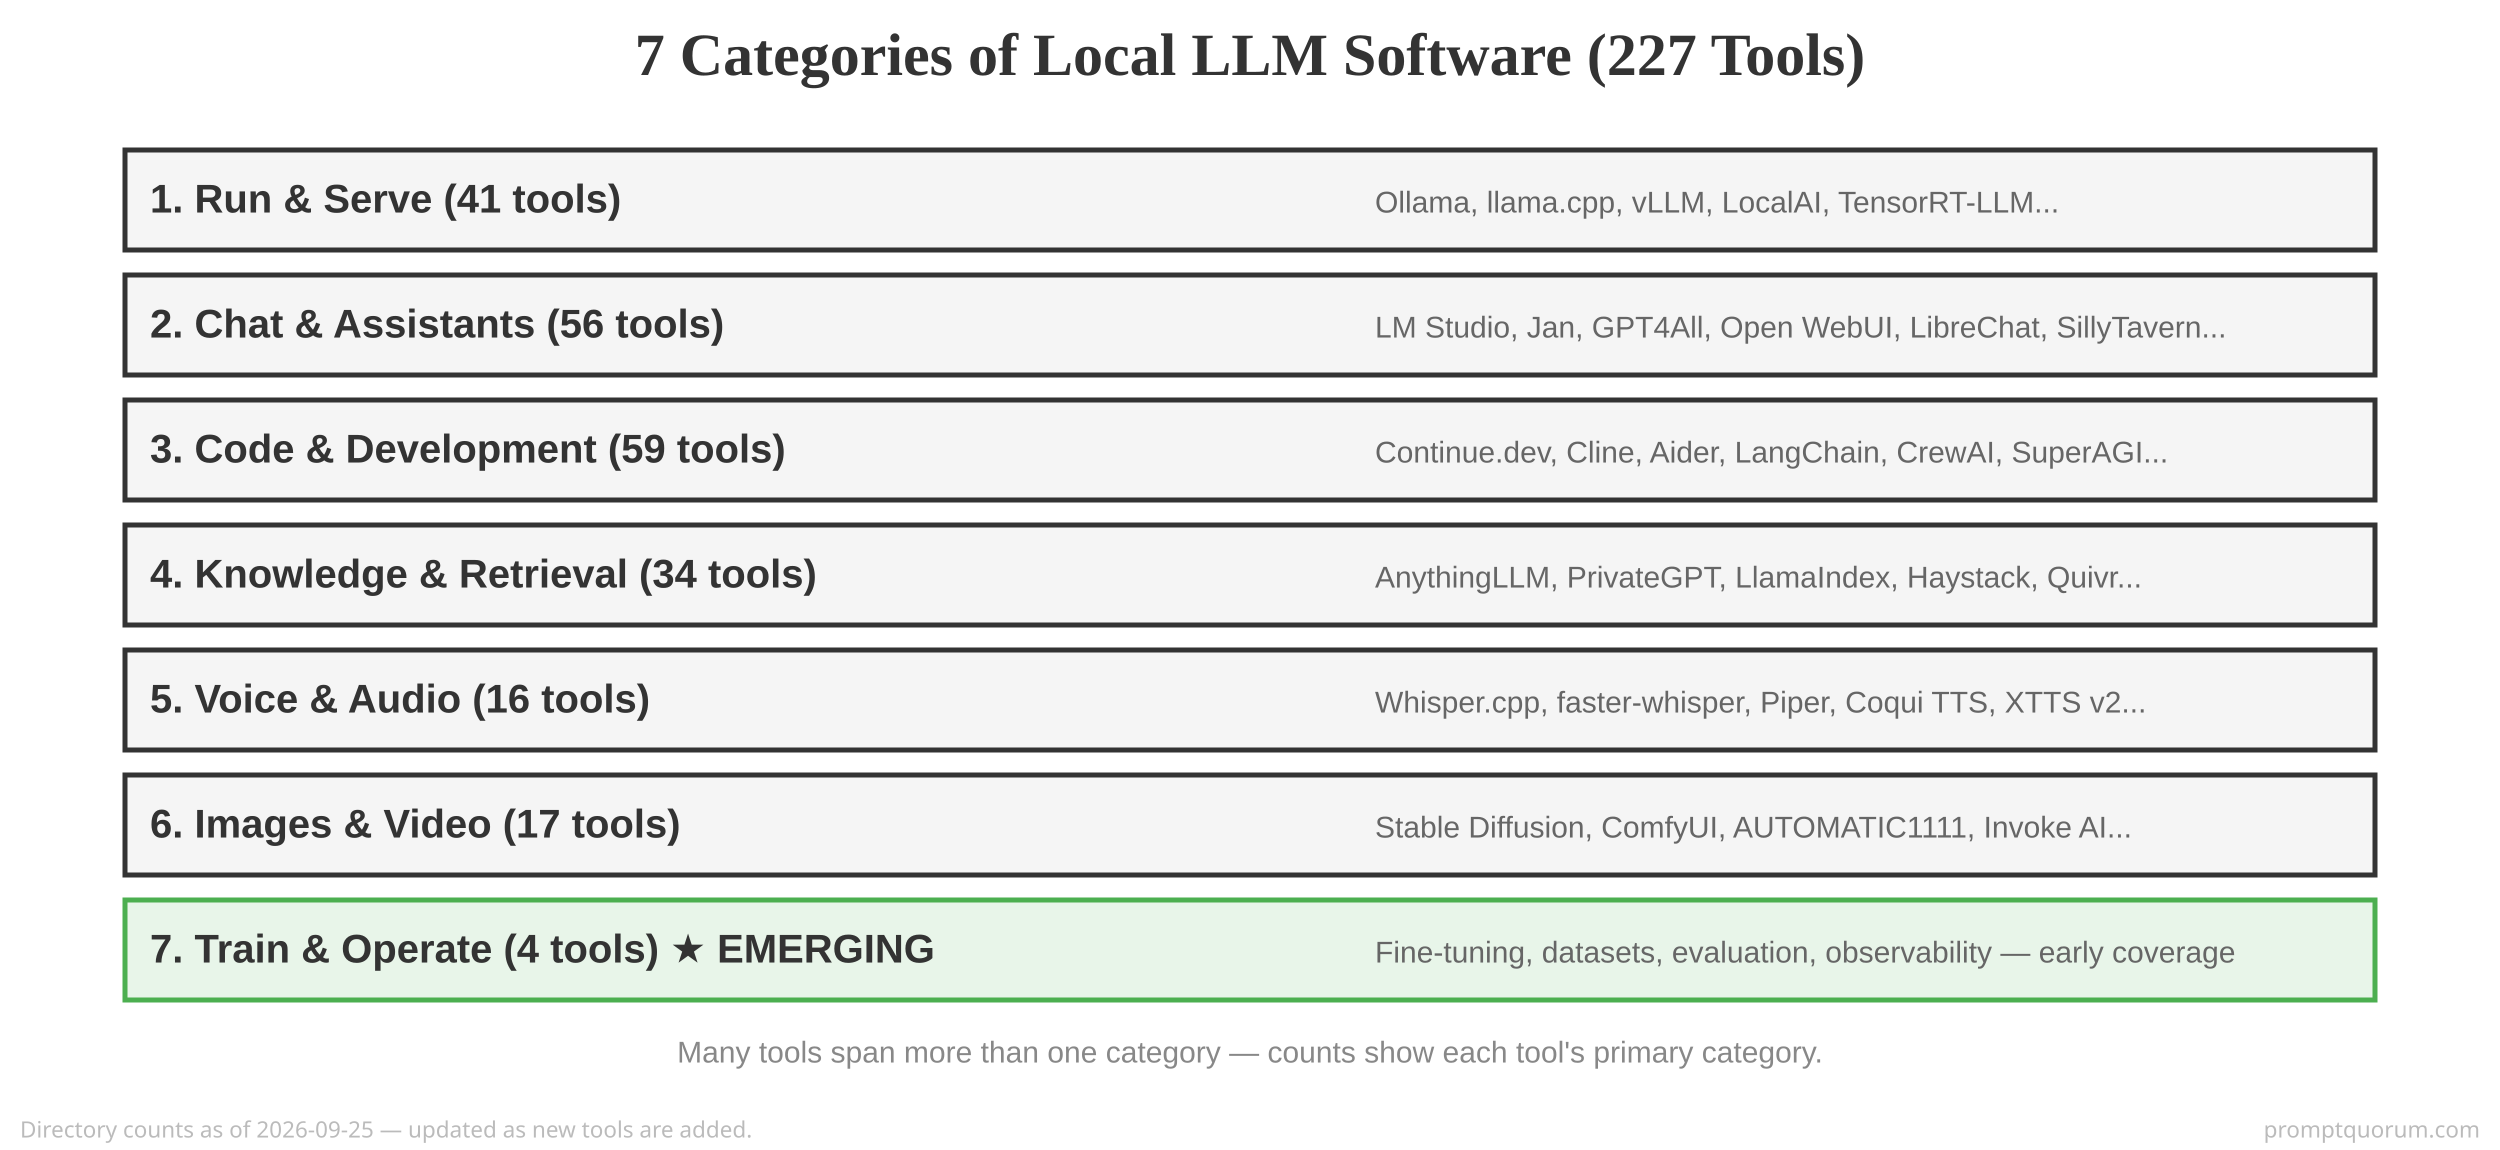
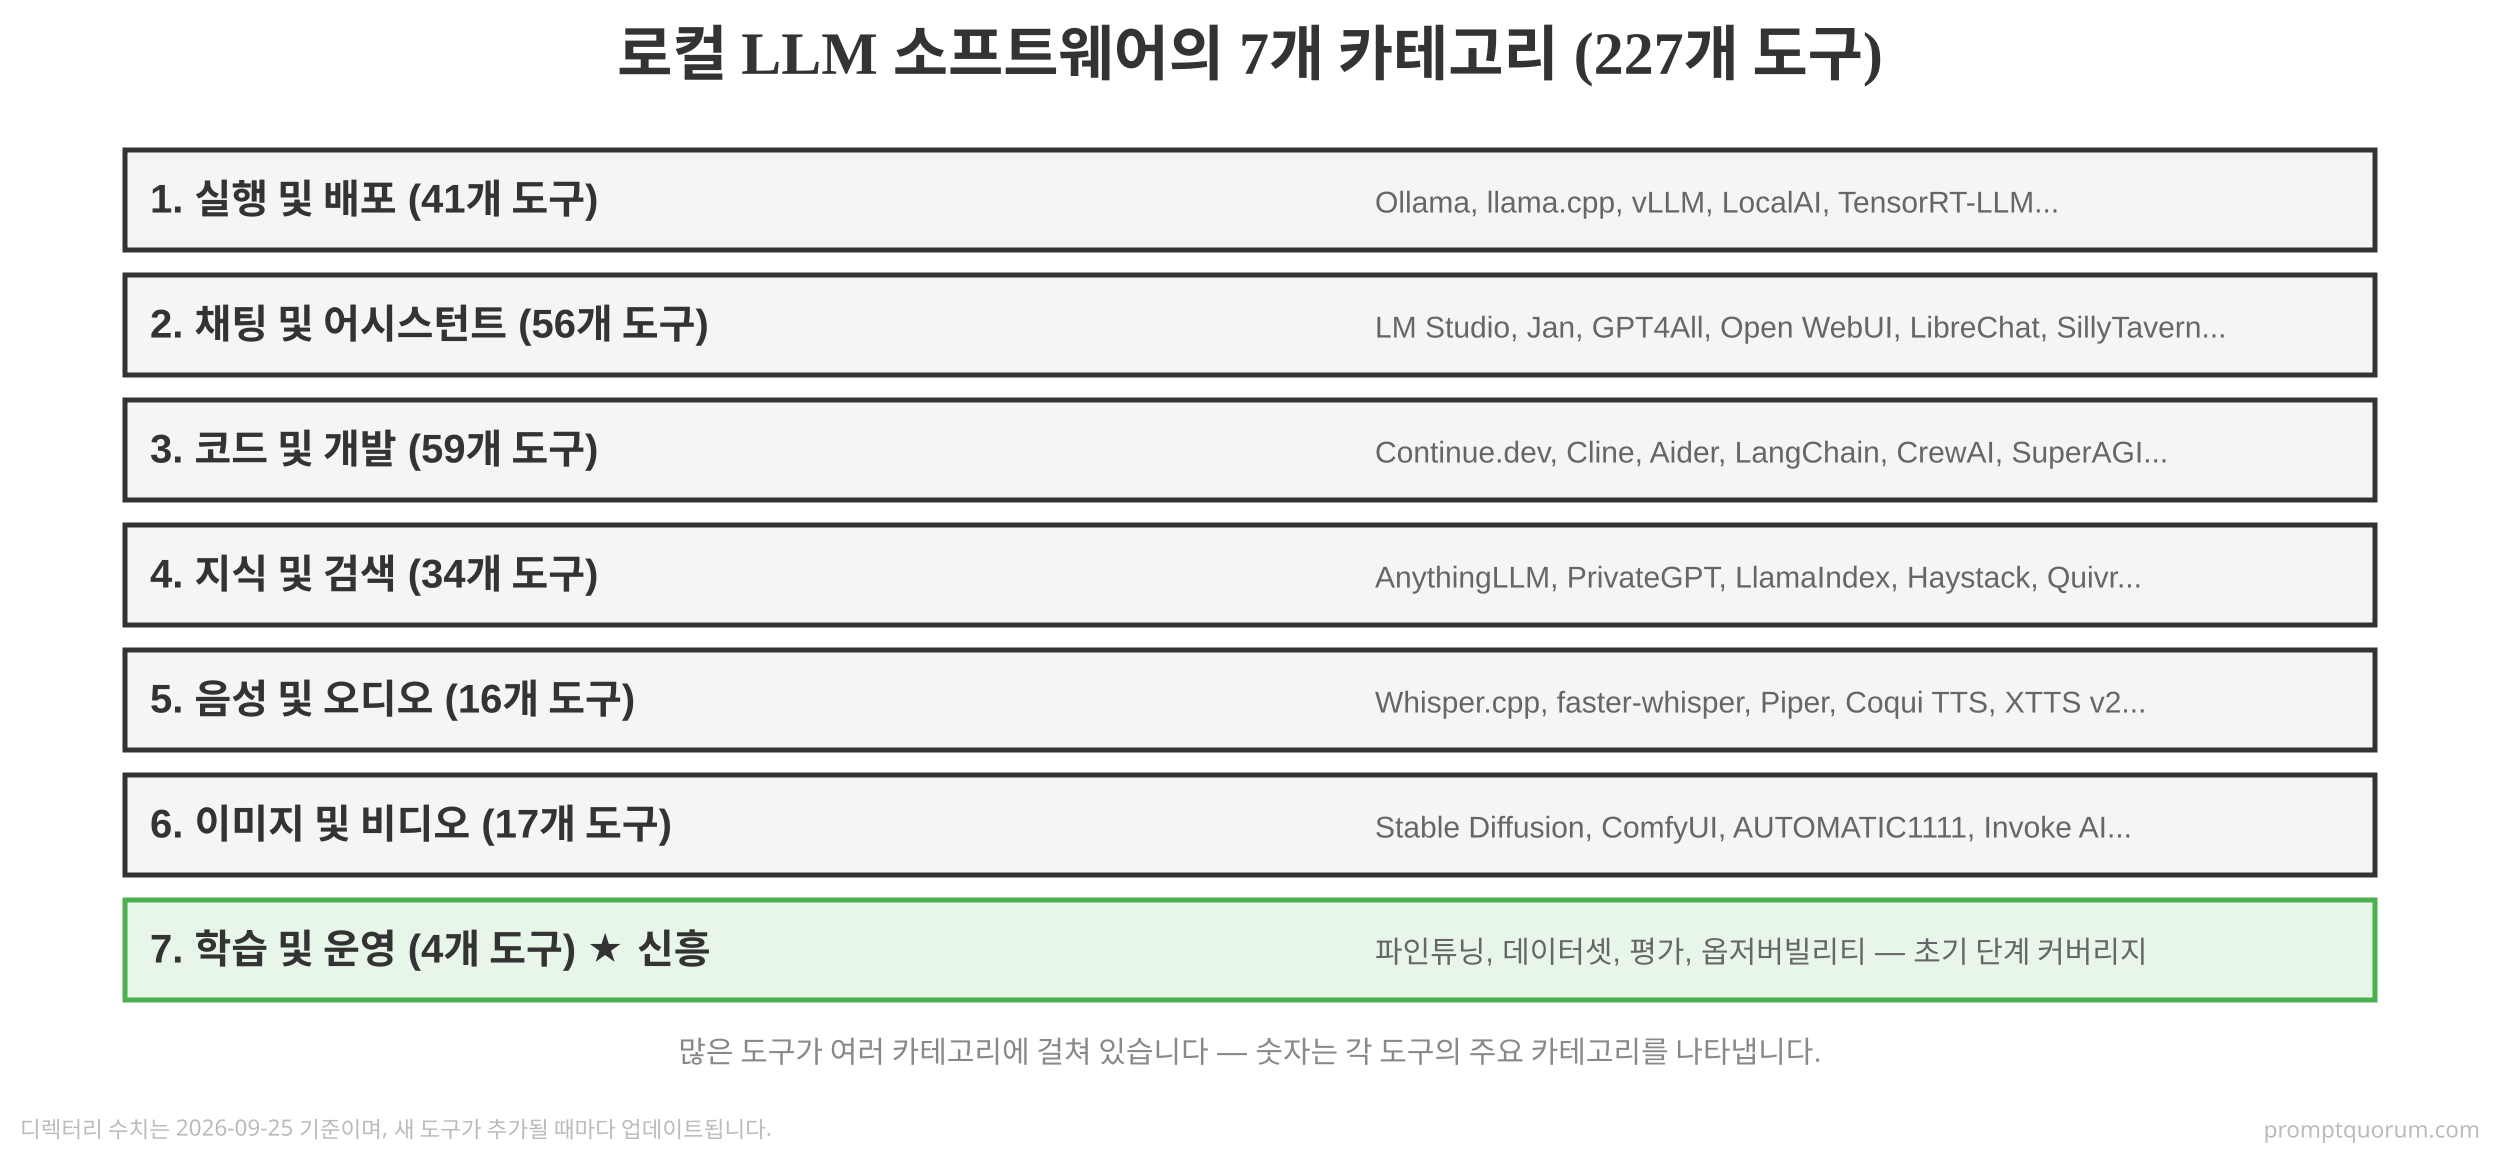
<svg xmlns="http://www.w3.org/2000/svg" viewBox="0 0 1000 460">
  <defs>
    <style>
      .tier { fill: #f5f5f5; stroke: #333; stroke-width: 2; }
      .tier-title { font-family: Arial, sans-serif; font-size: 16px; font-weight: bold; fill: #333; }
      .tier-desc { font-family: Arial, sans-serif; font-size: 12px; fill: #666; }
      .tier-new { fill: #e8f5e9; stroke: #4caf50; stroke-width: 2; }
    </style>
  </defs>
-   <text x="500" y="30" font-size="24" font-weight="bold" text-anchor="middle" fill="#333">7 Categories of Local LLM Software (227 Tools)</text>
+   <text x="500" y="30" font-size="24" font-weight="bold" text-anchor="middle" fill="#333">로컬 LLM 소프트웨어의 7개 카테고리 (227개 도구)</text>
  <rect x="50" y="60" width="900" height="40" class="tier" />
-   <text x="60" y="85" class="tier-title">1. Run &amp; Serve (41 tools)</text>
+   <text x="60" y="85" class="tier-title">1. 실행 및 배포 (41개 도구)</text>
  <text x="550" y="85" class="tier-desc">Ollama, llama.cpp, vLLM, LocalAI, TensorRT-LLM...</text>
  <rect x="50" y="110" width="900" height="40" class="tier" />
-   <text x="60" y="135" class="tier-title">2. Chat &amp; Assistants (56 tools)</text>
+   <text x="60" y="135" class="tier-title">2. 채팅 및 어시스턴트 (56개 도구)</text>
  <text x="550" y="135" class="tier-desc">LM Studio, Jan, GPT4All, Open WebUI, LibreChat, SillyTavern...</text>
  <rect x="50" y="160" width="900" height="40" class="tier" />
-   <text x="60" y="185" class="tier-title">3. Code &amp; Development (59 tools)</text>
+   <text x="60" y="185" class="tier-title">3. 코드 및 개발 (59개 도구)</text>
  <text x="550" y="185" class="tier-desc">Continue.dev, Cline, Aider, LangChain, CrewAI, SuperAGI...</text>
  <rect x="50" y="210" width="900" height="40" class="tier" />
-   <text x="60" y="235" class="tier-title">4. Knowledge &amp; Retrieval (34 tools)</text>
+   <text x="60" y="235" class="tier-title">4. 지식 및 검색 (34개 도구)</text>
  <text x="550" y="235" class="tier-desc">AnythingLLM, PrivateGPT, LlamaIndex, Haystack, Quivr...</text>
  <rect x="50" y="260" width="900" height="40" class="tier" />
-   <text x="60" y="285" class="tier-title">5. Voice &amp; Audio (16 tools)</text>
+   <text x="60" y="285" class="tier-title">5. 음성 및 오디오 (16개 도구)</text>
  <text x="550" y="285" class="tier-desc">Whisper.cpp, faster-whisper, Piper, Coqui TTS, XTTS v2...</text>
  <rect x="50" y="310" width="900" height="40" class="tier" />
-   <text x="60" y="335" class="tier-title">6. Images &amp; Video (17 tools)</text>
+   <text x="60" y="335" class="tier-title">6. 이미지 및 비디오 (17개 도구)</text>
  <text x="550" y="335" class="tier-desc">Stable Diffusion, ComfyUI, AUTOMATIC1111, Invoke AI...</text>
  <rect x="50" y="360" width="900" height="40" class="tier-new" />
-   <text x="60" y="385" class="tier-title" fill="#2e7d32">7. Train &amp; Operate (4 tools) ★ EMERGING</text>
-   <text x="550" y="385" class="tier-desc">Fine-tuning, datasets, evaluation, observability — early coverage</text>
-   <text x="500" y="425" font-family="Arial, sans-serif" font-size="12" fill="#888" text-anchor="middle">Many tools span more than one category — counts show each tool's primary category.</text>
-   <text x="8" y="455" font-family="system-ui,sans-serif" font-size="9" fill="#BBBBBB" text-anchor="start">Directory counts as of 2026-09-25 — updated as new tools are added.</text>
+   <text x="60" y="385" class="tier-title" fill="#2e7d32">7. 학습 및 운영 (4개 도구) ★ 신흥</text>
+   <text x="550" y="385" class="tier-desc">파인튜닝, 데이터셋, 평가, 옵저버빌리티 — 초기 단계 커버리지</text>
+   <text x="500" y="425" font-family="Arial, sans-serif" font-size="12" fill="#888" text-anchor="middle">많은 도구가 여러 카테고리에 걸쳐 있습니다 — 숫자는 각 도구의 주요 카테고리를 나타냅니다.</text>
+   <text x="8" y="455" font-family="system-ui,sans-serif" font-size="9" fill="#BBBBBB" text-anchor="start">디렉터리 수치는 2026-09-25 기준이며, 새 도구가 추가될 때마다 업데이트됩니다.</text>
  <text x="992" y="455" font-family="system-ui,sans-serif" font-size="9" fill="#BBBBBB" text-anchor="end">promptquorum.com</text>
</svg>
